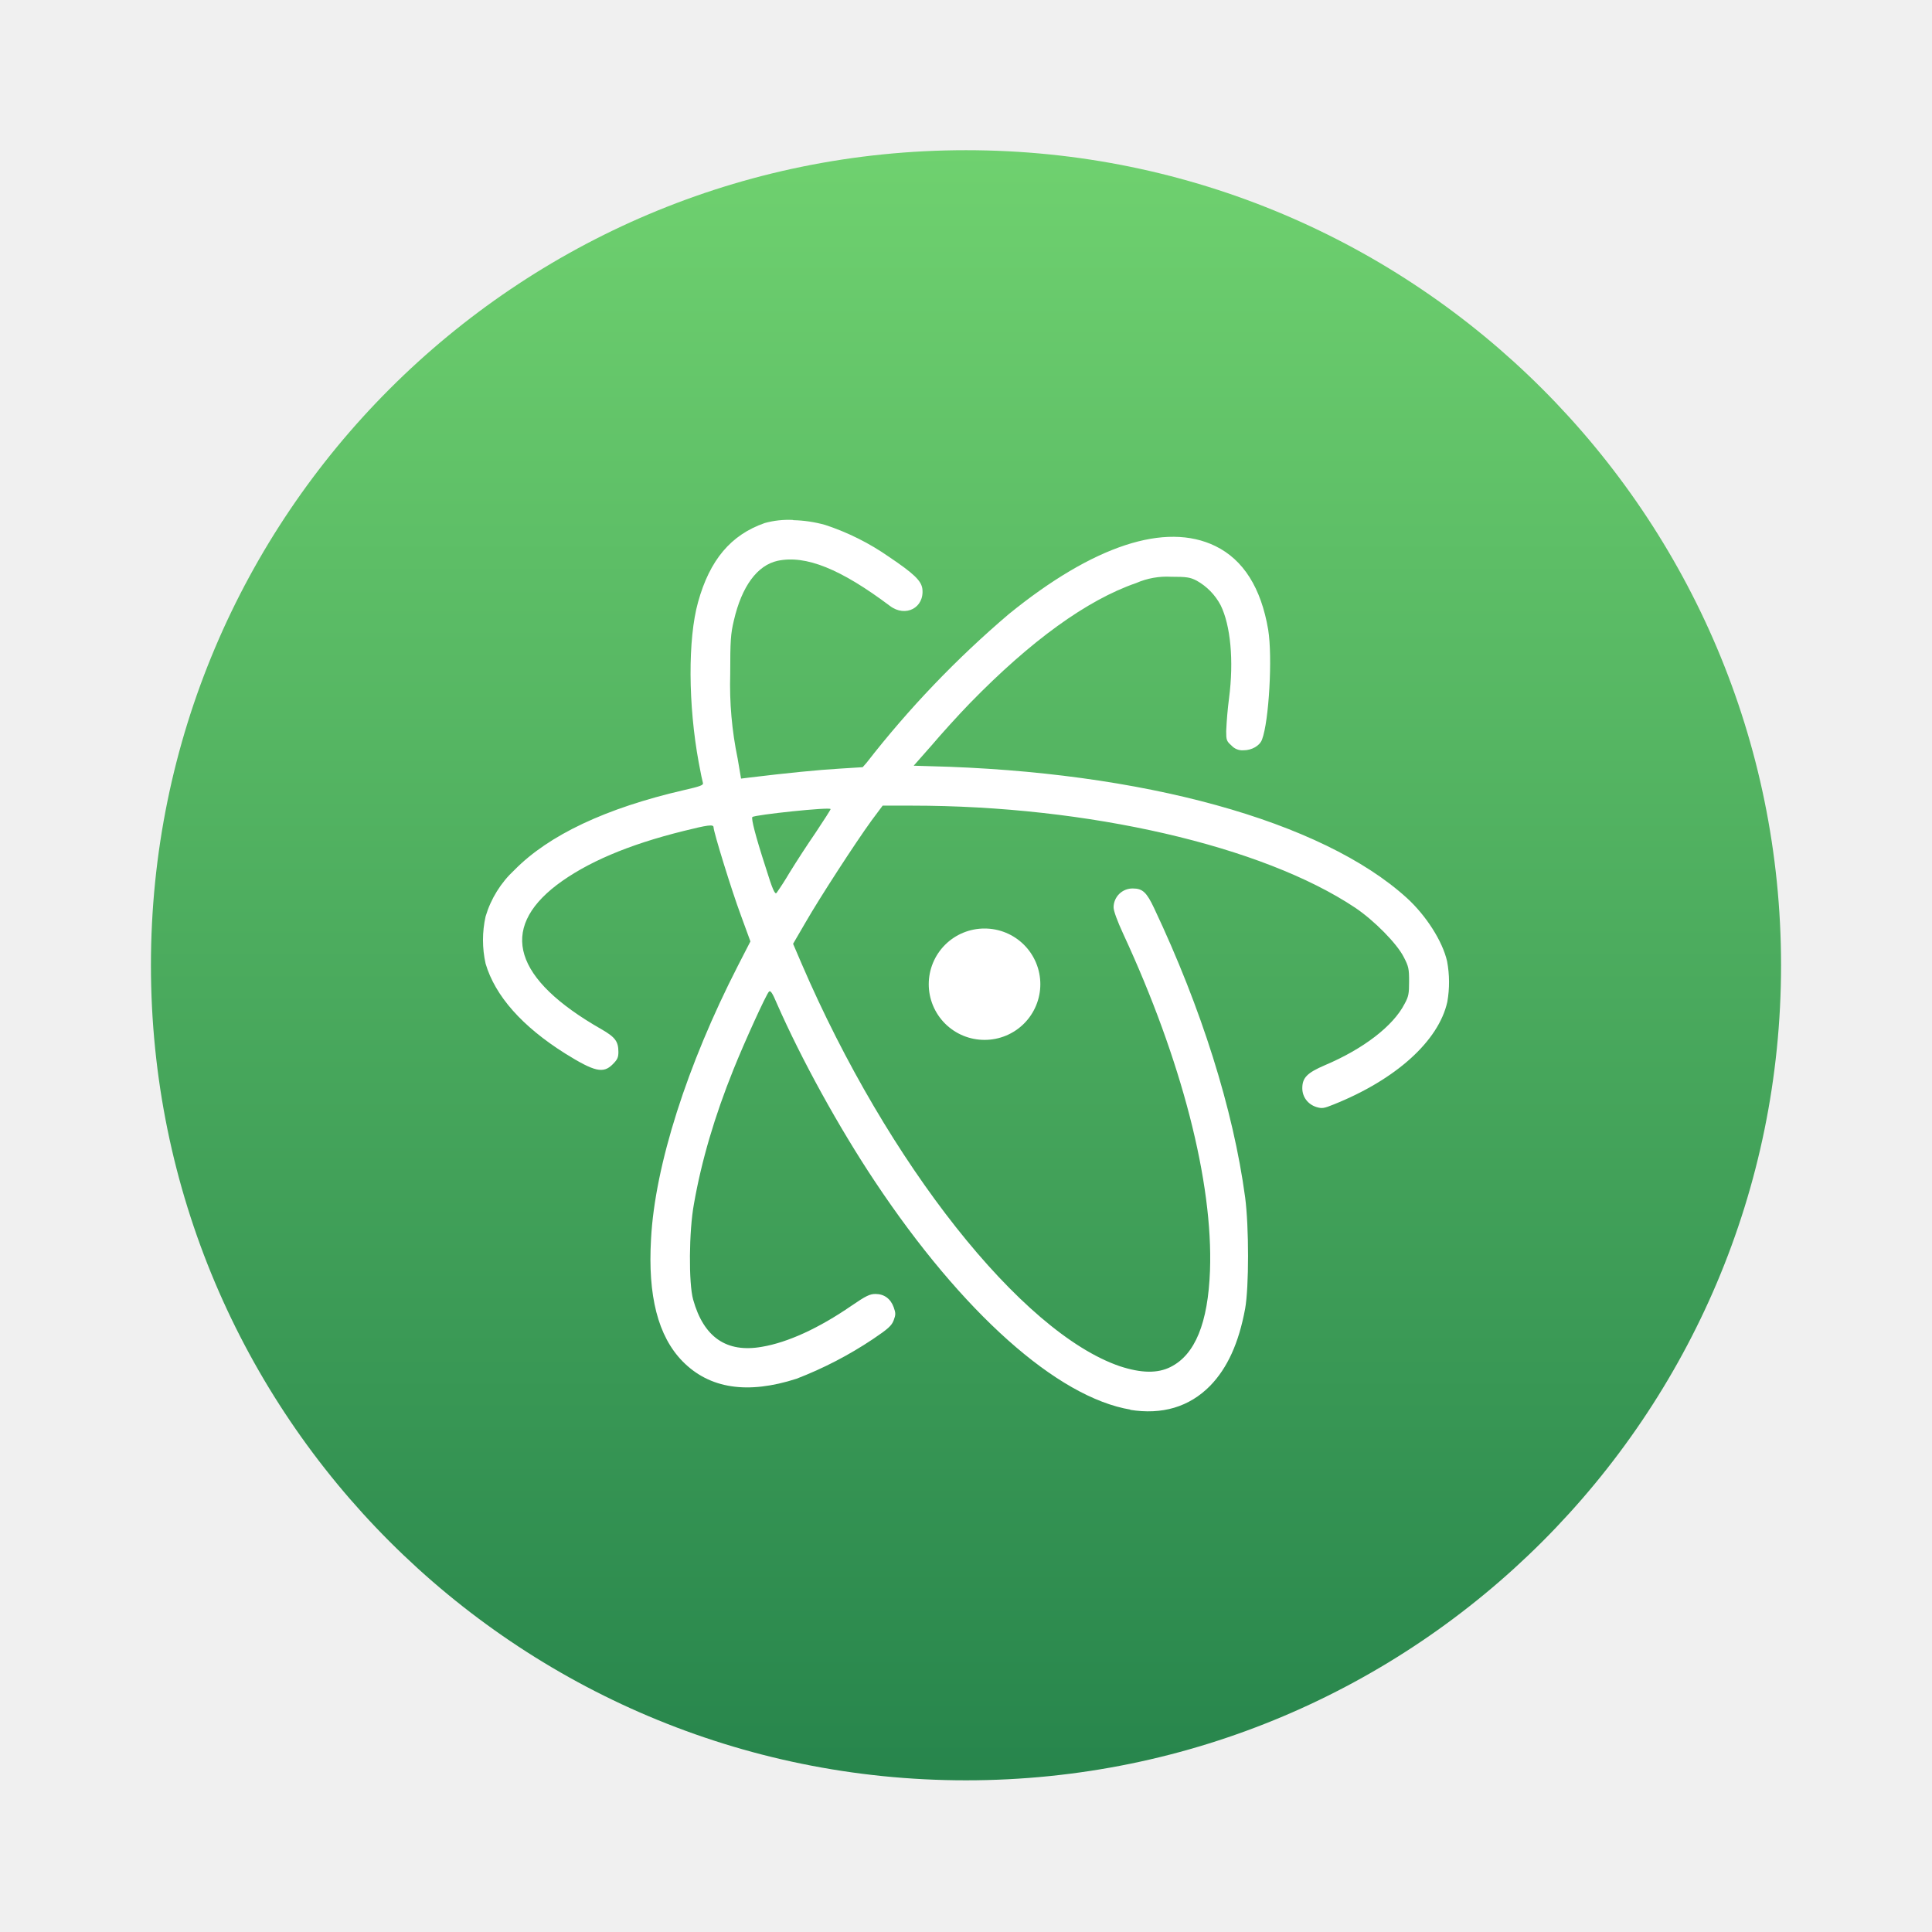
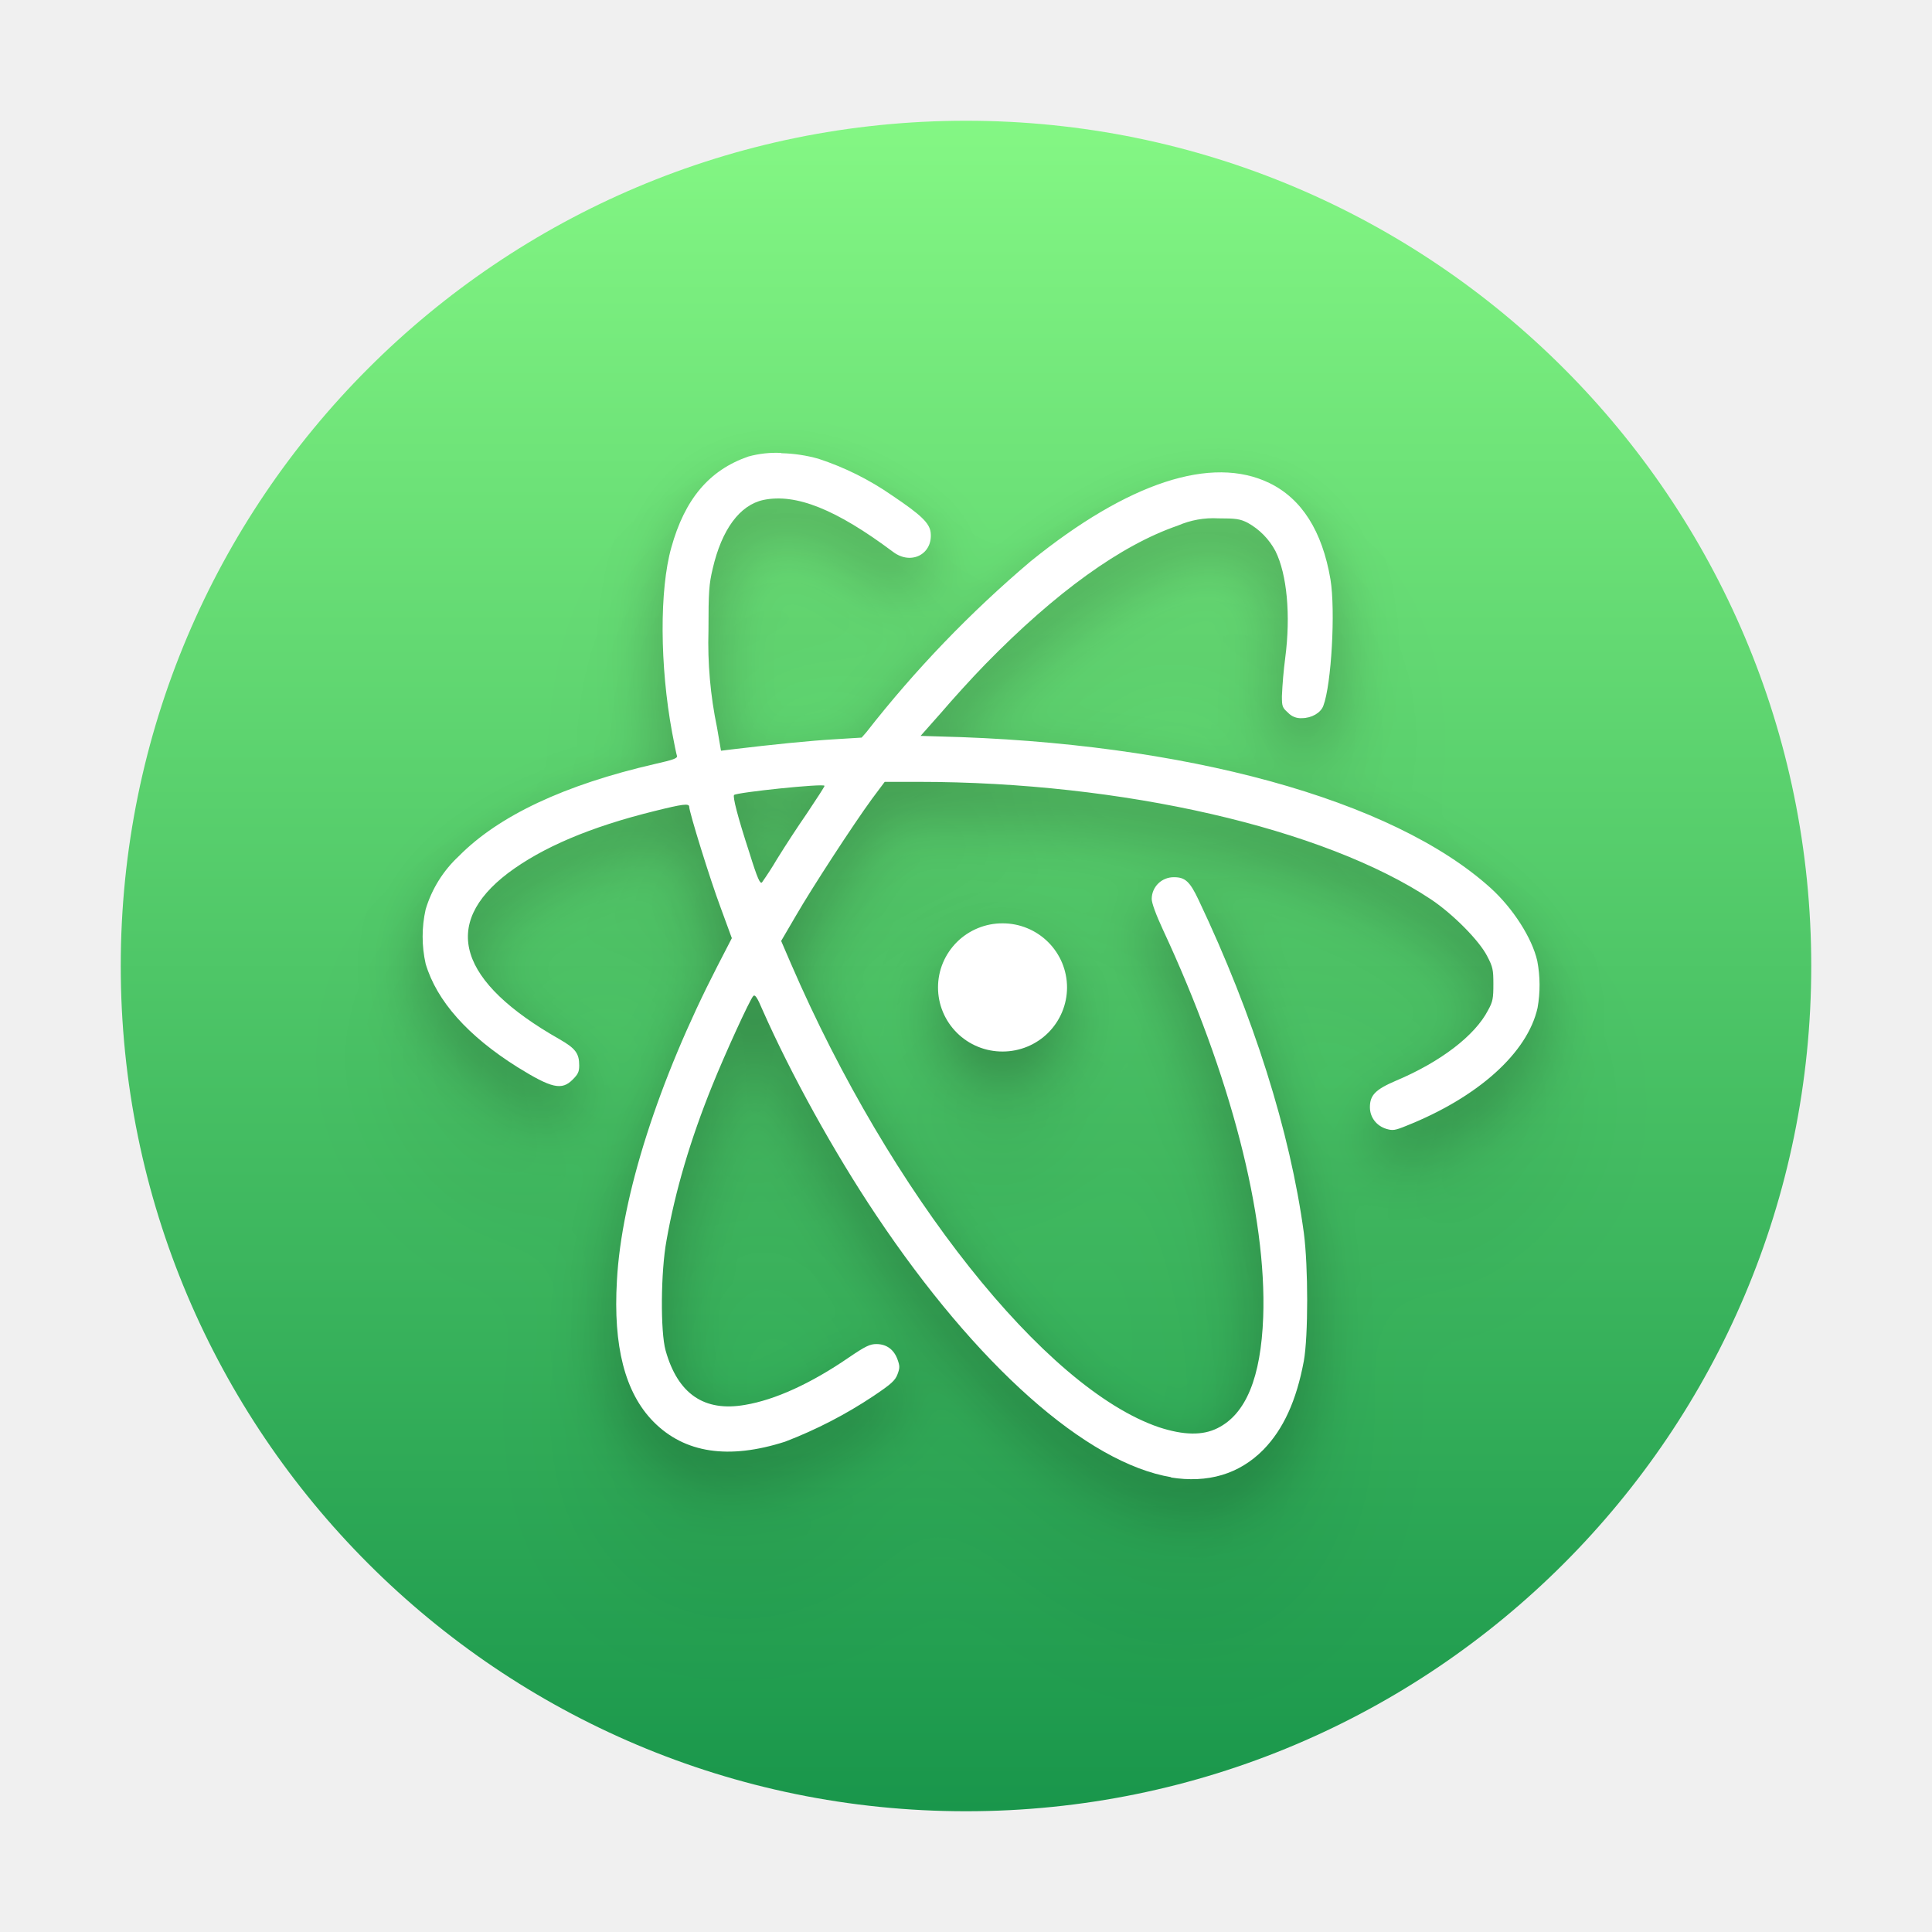
- <svg xmlns="http://www.w3.org/2000/svg" width="275" height="275" viewBox="0 0 275 275" fill="none">
-   <path d="M137.5 253.41C201.573 253.41 253.515 201.468 253.515 137.395C253.515 73.321 201.573 21.379 137.5 21.379C73.426 21.379 21.484 73.321 21.484 137.395C21.484 201.468 73.426 253.41 137.5 253.41Z" fill="url(#paint0_linear)" />
-   <path d="M112.871 74.008C111.519 73.94 110.165 74.088 108.86 74.446C104.037 76.119 101.016 79.708 99.359 85.717C97.898 90.947 97.946 100.35 99.457 108.535C99.716 109.964 99.993 111.264 100.058 111.459C100.139 111.767 99.619 111.946 97.345 112.465C86.221 115.031 78.117 118.864 73.228 123.834C71.293 125.63 69.874 127.913 69.12 130.443C68.624 132.657 68.624 134.953 69.12 137.167C70.484 141.779 74.333 146.099 80.407 149.932C84.629 152.563 85.88 152.855 87.228 151.475C87.877 150.825 88.023 150.517 88.023 149.737C88.023 148.243 87.569 147.626 85.587 146.489C73.147 139.392 70.971 132.295 79.254 125.961C83.476 122.778 89.371 120.245 97.313 118.279C100.772 117.419 101.568 117.305 101.568 117.76C101.568 118.393 104.118 126.692 105.449 130.265L106.814 134L105.011 137.508C97.816 151.556 93.22 165.88 92.668 176.355C92.197 184.427 93.643 190.193 97.167 193.782C101 197.679 106.424 198.491 113.375 196.25C117.194 194.78 120.838 192.89 124.24 190.615C126.432 189.137 126.919 188.698 127.212 187.918C127.504 187.139 127.504 186.896 127.212 186.084C126.773 184.866 125.864 184.183 124.613 184.183C123.817 184.183 123.265 184.443 121.203 185.856C116.509 189.088 112.108 191.085 108.454 191.703C103.403 192.596 100.155 190.338 98.661 184.979C98.011 182.657 98.06 175.235 98.775 171.37C99.847 165.247 101.714 158.897 104.41 152.206C106.002 148.243 109.039 141.584 109.445 141.162C109.656 140.919 109.932 141.292 110.598 142.884C114.073 150.777 119.368 160.424 124.564 168.219C136.94 186.814 150.484 198.913 160.943 200.651L160.813 200.667C165.409 201.414 169.275 200.278 172.263 197.241C174.699 194.723 176.323 191.199 177.232 186.278C177.785 183.209 177.785 174.601 177.232 170.428C175.543 157.906 171.028 143.55 164.272 129.258C163.217 127.017 162.632 126.465 161.268 126.465C160.91 126.456 160.554 126.519 160.22 126.649C159.887 126.78 159.582 126.976 159.325 127.225C159.068 127.475 158.864 127.773 158.723 128.103C158.583 128.432 158.509 128.786 158.507 129.144C158.507 129.664 159.027 131.077 159.888 132.945C168.203 150.891 172.685 168.268 172.23 180.854C171.954 188.325 170.103 192.839 166.611 194.577C164.776 195.503 162.454 195.471 159.384 194.464C145.352 189.656 126.351 165.62 114.106 137.183L112.888 134.341L114.674 131.272C116.672 127.797 121.739 119.984 124.061 116.785L125.636 114.674H129.778C154.885 114.674 179.717 120.407 192.904 129.209C195.584 131.012 198.832 134.293 199.807 136.225C200.505 137.557 200.57 137.914 200.57 139.684C200.57 141.422 200.505 141.844 199.92 142.9C198.312 146.034 194.074 149.299 188.584 151.621C186.051 152.709 185.369 153.408 185.369 154.902C185.369 156.152 186.181 157.208 187.399 157.582C188.178 157.809 188.438 157.776 189.835 157.208C198.686 153.667 204.776 148.178 206.01 142.608C206.348 140.694 206.337 138.736 205.978 136.826C205.328 133.951 202.957 130.281 200.245 127.813C188.178 116.85 162.6 109.786 132.23 109.055L130.054 108.99L132.604 106.099C133.968 104.491 136.388 101.812 138.06 100.09C146.7 91.223 154.707 85.409 161.723 82.989C163.292 82.305 165 81.999 166.709 82.096C168.868 82.096 169.388 82.161 170.33 82.648C171.78 83.458 172.965 84.671 173.741 86.139C175.154 88.998 175.641 94.016 174.942 99.376C174.74 100.939 174.605 102.51 174.536 104.085C174.536 105.32 174.585 105.498 175.283 106.115C175.498 106.35 175.763 106.534 176.058 106.652C176.353 106.77 176.671 106.819 176.989 106.797C178.191 106.797 179.311 106.148 179.636 105.271C180.627 102.672 181.146 93.496 180.513 89.631C179.506 83.687 176.989 79.676 172.994 77.727C165.896 74.268 155.616 77.646 143.598 87.406C136.148 93.745 129.368 100.83 123.363 108.551L122.794 109.201L119.432 109.412C116.607 109.575 111.994 110.029 106.651 110.679L105.482 110.825L104.995 107.967C104.174 104.016 103.82 99.982 103.939 95.949C103.939 91.158 104.004 90.232 104.459 88.316C105.579 83.46 107.788 80.455 110.695 79.822C114.706 78.977 119.676 80.991 126.659 86.237C128.901 87.942 131.613 86.497 131.288 83.801C131.126 82.648 130.07 81.641 126.53 79.254C123.745 77.311 120.692 75.784 117.467 74.722C115.986 74.305 114.458 74.076 112.92 74.04L112.871 74.008ZM118.231 115.161C118.231 115.259 117.272 116.753 116.103 118.507C114.815 120.389 113.569 122.301 112.368 124.24C111.795 125.217 111.183 126.171 110.533 127.098C110.305 127.342 109.981 126.692 108.974 123.428C107.512 118.929 106.911 116.509 107.09 116.298C107.415 115.973 118.214 114.837 118.214 115.161H118.231ZM140.155 132.165C139.112 132.161 138.078 132.363 137.112 132.759C136.147 133.155 135.27 133.738 134.53 134.475C133.791 135.211 133.204 136.086 132.804 137.05C132.404 138.014 132.197 139.047 132.197 140.091C132.197 141.134 132.404 142.167 132.804 143.131C133.204 144.094 133.791 144.97 134.53 145.706C135.27 146.442 136.147 147.025 137.112 147.422C138.078 147.818 139.112 148.02 140.155 148.016C142.257 148.016 144.273 147.181 145.759 145.695C147.246 144.208 148.081 142.193 148.081 140.091C148.081 139.049 147.875 138.017 147.476 137.054C147.077 136.091 146.491 135.217 145.754 134.481C145.016 133.745 144.14 133.161 143.177 132.764C142.214 132.367 141.181 132.163 140.139 132.165H140.155Z" fill="white" />
+ <svg xmlns="http://www.w3.org/2000/svg" width="64" height="64" viewBox="0 0 64 64" fill="none">
+   <path d="M32 60C47.464 60 60 47.464 60 32C60 16.536 47.464 4 32 4C16.536 4 4 16.536 4 32C4 47.464 16.536 60 32 60Z" fill="url(#paint0_linear)" />
+   <g filter="url(#filter0_dd)">
+     <path d="M25.873 15.004C25.509 14.986 25.145 15.026 24.793 15.122C23.495 15.57 22.683 16.532 22.237 18.142C21.843 19.543 21.857 22.062 22.263 24.255C22.333 24.638 22.407 24.986 22.425 25.039C22.447 25.121 22.307 25.169 21.695 25.308C18.702 25.996 16.521 27.023 15.206 28.354C14.685 28.836 14.303 29.447 14.1 30.125C13.967 30.718 13.967 31.334 14.1 31.927C14.467 33.163 15.503 34.32 17.137 35.347C18.273 36.052 18.61 36.13 18.973 35.76C19.147 35.586 19.187 35.504 19.187 35.295C19.187 34.894 19.064 34.729 18.531 34.424C15.184 32.523 14.598 30.621 16.827 28.924C17.963 28.071 19.549 27.393 21.686 26.866C22.617 26.635 22.831 26.605 22.831 26.727C22.831 26.897 23.517 29.12 23.876 30.077L24.243 31.078L23.758 32.018C21.822 35.782 20.585 39.62 20.436 42.426C20.31 44.589 20.699 46.134 21.647 47.096C22.678 48.14 24.138 48.357 26.008 47.757C27.036 47.363 28.016 46.857 28.931 46.247C29.521 45.851 29.653 45.733 29.731 45.525C29.81 45.316 29.81 45.251 29.731 45.033C29.613 44.707 29.369 44.524 29.032 44.524C28.818 44.524 28.669 44.594 28.114 44.972C26.852 45.838 25.667 46.373 24.684 46.538C23.325 46.778 22.451 46.173 22.049 44.737C21.874 44.115 21.887 42.126 22.079 41.091C22.368 39.45 22.87 37.749 23.596 35.956C24.024 34.894 24.841 33.11 24.951 32.997C25.007 32.932 25.082 33.032 25.261 33.458C26.196 35.573 27.621 38.158 29.019 40.247C32.349 45.229 35.993 48.471 38.807 48.936L38.773 48.941C40.009 49.141 41.049 48.836 41.853 48.022C42.509 47.348 42.946 46.404 43.191 45.085C43.339 44.263 43.339 41.957 43.191 40.838C42.736 37.483 41.521 33.637 39.703 29.808C39.419 29.207 39.262 29.059 38.895 29.059C38.799 29.057 38.703 29.074 38.613 29.109C38.523 29.144 38.441 29.196 38.372 29.263C38.303 29.33 38.248 29.41 38.21 29.498C38.172 29.586 38.153 29.681 38.152 29.777C38.152 29.916 38.292 30.295 38.523 30.795C40.761 35.604 41.967 40.26 41.845 43.632C41.77 45.633 41.272 46.843 40.333 47.309C39.839 47.557 39.214 47.548 38.388 47.278C34.612 45.99 29.5 39.55 26.205 31.931L25.877 31.17L26.358 30.347C26.895 29.416 28.259 27.323 28.884 26.466L29.307 25.9H30.422C37.178 25.9 43.859 27.436 47.407 29.795C48.129 30.278 49.002 31.157 49.265 31.674C49.453 32.031 49.47 32.127 49.47 32.601C49.47 33.067 49.453 33.18 49.295 33.463C48.863 34.303 47.722 35.177 46.245 35.799C45.563 36.091 45.38 36.278 45.38 36.678C45.38 37.014 45.598 37.296 45.926 37.396C46.136 37.457 46.206 37.449 46.582 37.296C48.963 36.348 50.602 34.877 50.934 33.385C51.025 32.872 51.022 32.347 50.925 31.835C50.751 31.065 50.112 30.082 49.383 29.42C46.136 26.483 39.253 24.59 31.081 24.395L30.496 24.377L31.182 23.603C31.549 23.172 32.2 22.454 32.65 21.993C34.975 19.617 37.13 18.059 39.017 17.411C39.44 17.227 39.899 17.145 40.359 17.171C40.94 17.171 41.08 17.189 41.333 17.319C41.724 17.536 42.042 17.861 42.251 18.255C42.631 19.021 42.762 20.365 42.574 21.801C42.52 22.22 42.483 22.641 42.465 23.063C42.465 23.394 42.478 23.442 42.666 23.607C42.724 23.67 42.795 23.719 42.875 23.751C42.954 23.782 43.04 23.796 43.125 23.79C43.448 23.79 43.75 23.616 43.837 23.381C44.104 22.684 44.244 20.226 44.073 19.19C43.802 17.598 43.125 16.523 42.05 16.001C40.14 15.074 37.374 15.979 34.141 18.594C32.136 20.292 30.311 22.191 28.696 24.26L28.543 24.434L27.638 24.49C26.878 24.534 25.637 24.656 24.199 24.83L23.884 24.869L23.753 24.103C23.532 23.044 23.437 21.964 23.469 20.883C23.469 19.599 23.487 19.351 23.609 18.838C23.91 17.537 24.505 16.732 25.287 16.562C26.366 16.336 27.704 16.875 29.583 18.281C30.186 18.738 30.916 18.351 30.828 17.628C30.784 17.319 30.5 17.049 29.548 16.41C28.798 15.889 27.977 15.48 27.109 15.196C26.711 15.084 26.3 15.023 25.886 15.013L25.873 15.004ZM27.315 26.031C27.315 26.057 27.057 26.457 26.742 26.927C26.395 27.431 26.06 27.944 25.737 28.463C25.583 28.725 25.418 28.98 25.243 29.229C25.182 29.294 25.095 29.12 24.824 28.245C24.43 27.04 24.269 26.392 24.317 26.335C24.404 26.248 27.31 25.944 27.31 26.031H27.315ZM33.214 30.587C32.933 30.585 32.655 30.639 32.395 30.746C32.136 30.852 31.899 31.008 31.701 31.205C31.502 31.403 31.344 31.637 31.236 31.895C31.128 32.154 31.073 32.43 31.073 32.71C31.073 32.99 31.128 33.266 31.236 33.525C31.344 33.783 31.502 34.017 31.701 34.215C31.899 34.412 32.136 34.568 32.395 34.674C32.655 34.781 32.933 34.834 33.214 34.833C33.78 34.833 34.322 34.61 34.722 34.212C35.122 33.813 35.347 33.273 35.347 32.71C35.347 32.431 35.291 32.154 35.184 31.896C35.076 31.639 34.919 31.404 34.72 31.207C34.522 31.01 34.286 30.853 34.027 30.747C33.768 30.64 33.49 30.586 33.21 30.587H33.214Z" fill="white" />
+   </g>
  <defs>
-     <linearGradient id="paint0_linear" x1="137.5" y1="21.379" x2="137.5" y2="253.41" gradientUnits="userSpaceOnUse">
-       <stop stop-color="#6FD16F" />
-       <stop offset="1" stop-color="#27854C" />
+     <filter id="filter0_dd" x="10" y="14" width="45" height="43" filterUnits="userSpaceOnUse" color-interpolation-filters="sRGB">
+       <feFlood flood-opacity="0" result="BackgroundImageFix" />
+       <feColorMatrix in="SourceAlpha" type="matrix" values="0 0 0 0 0 0 0 0 0 0 0 0 0 0 0 0 0 0 127 0" />
+       <feOffset dy="4" />
+       <feGaussianBlur stdDeviation="2" />
+       <feColorMatrix type="matrix" values="0 0 0 0 0 0 0 0 0 0 0 0 0 0 0 0 0 0 0.1 0" />
+       <feBlend mode="hard-light" in2="BackgroundImageFix" result="effect1_dropShadow" />
+       <feColorMatrix in="SourceAlpha" type="matrix" values="0 0 0 0 0 0 0 0 0 0 0 0 0 0 0 0 0 0 127 0" />
+       <feOffset dy="1" />
+       <feGaussianBlur stdDeviation="1" />
+       <feColorMatrix type="matrix" values="0 0 0 0 0 0 0 0 0 0 0 0 0 0 0 0 0 0 0.25 0" />
+       <feBlend mode="hard-light" in2="effect1_dropShadow" result="effect2_dropShadow" />
+       <feBlend mode="normal" in="SourceGraphic" in2="effect2_dropShadow" result="shape" />
+     </filter>
+     <linearGradient id="paint0_linear" x1="32" y1="4" x2="32" y2="60" gradientUnits="userSpaceOnUse">
+       <stop stop-color="#6FEB6F" />
+       <stop offset="0" stop-color="#84F784" />
+       <stop offset="1" stop-color="#19964B" />
    </linearGradient>
  </defs>
</svg>
